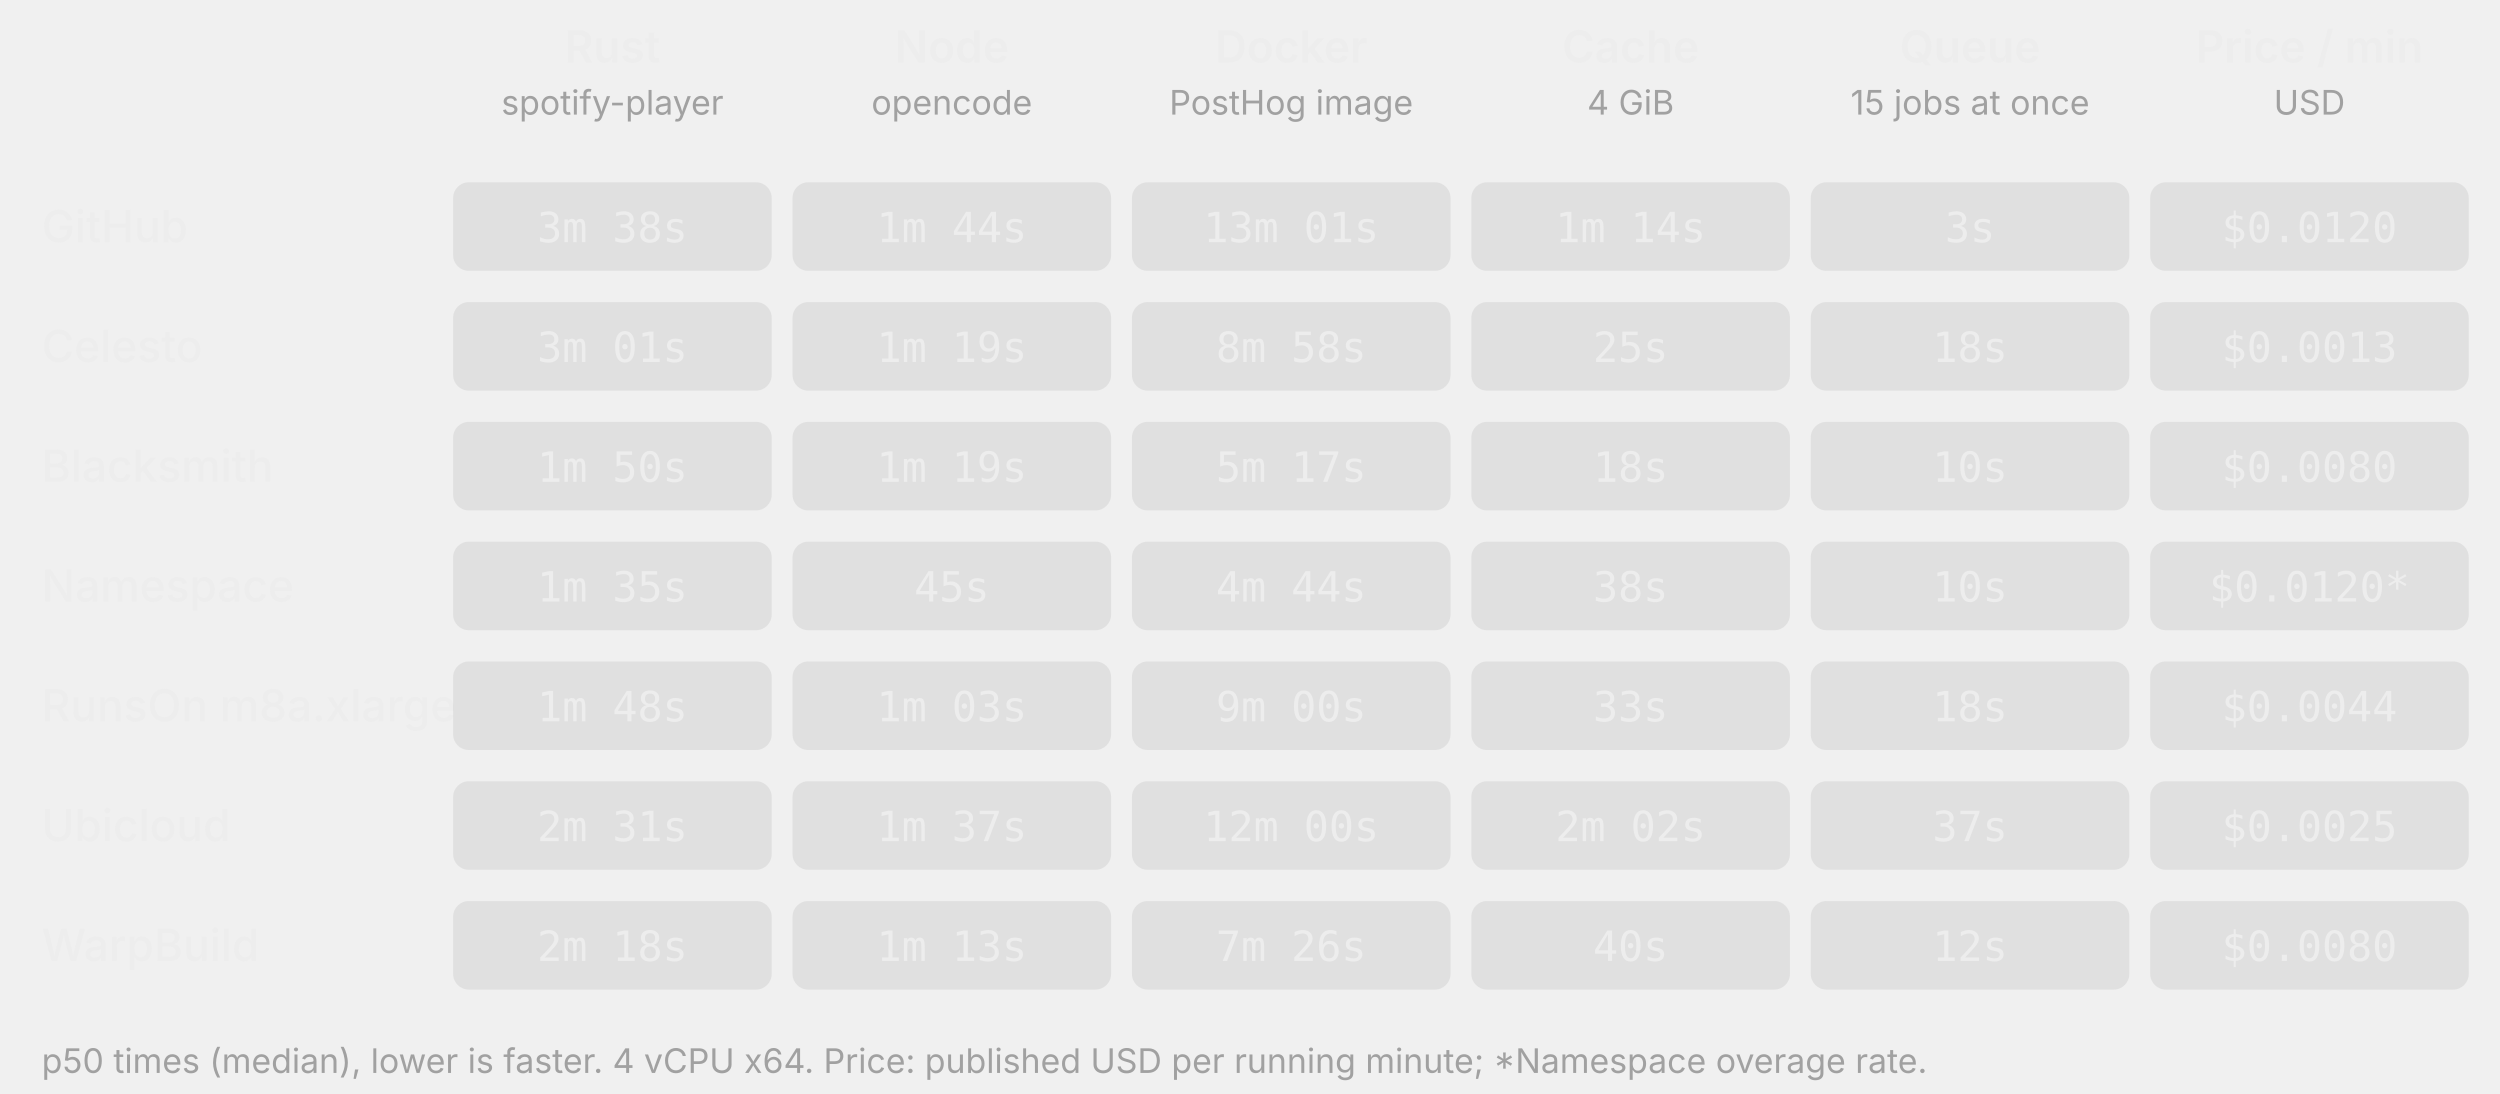
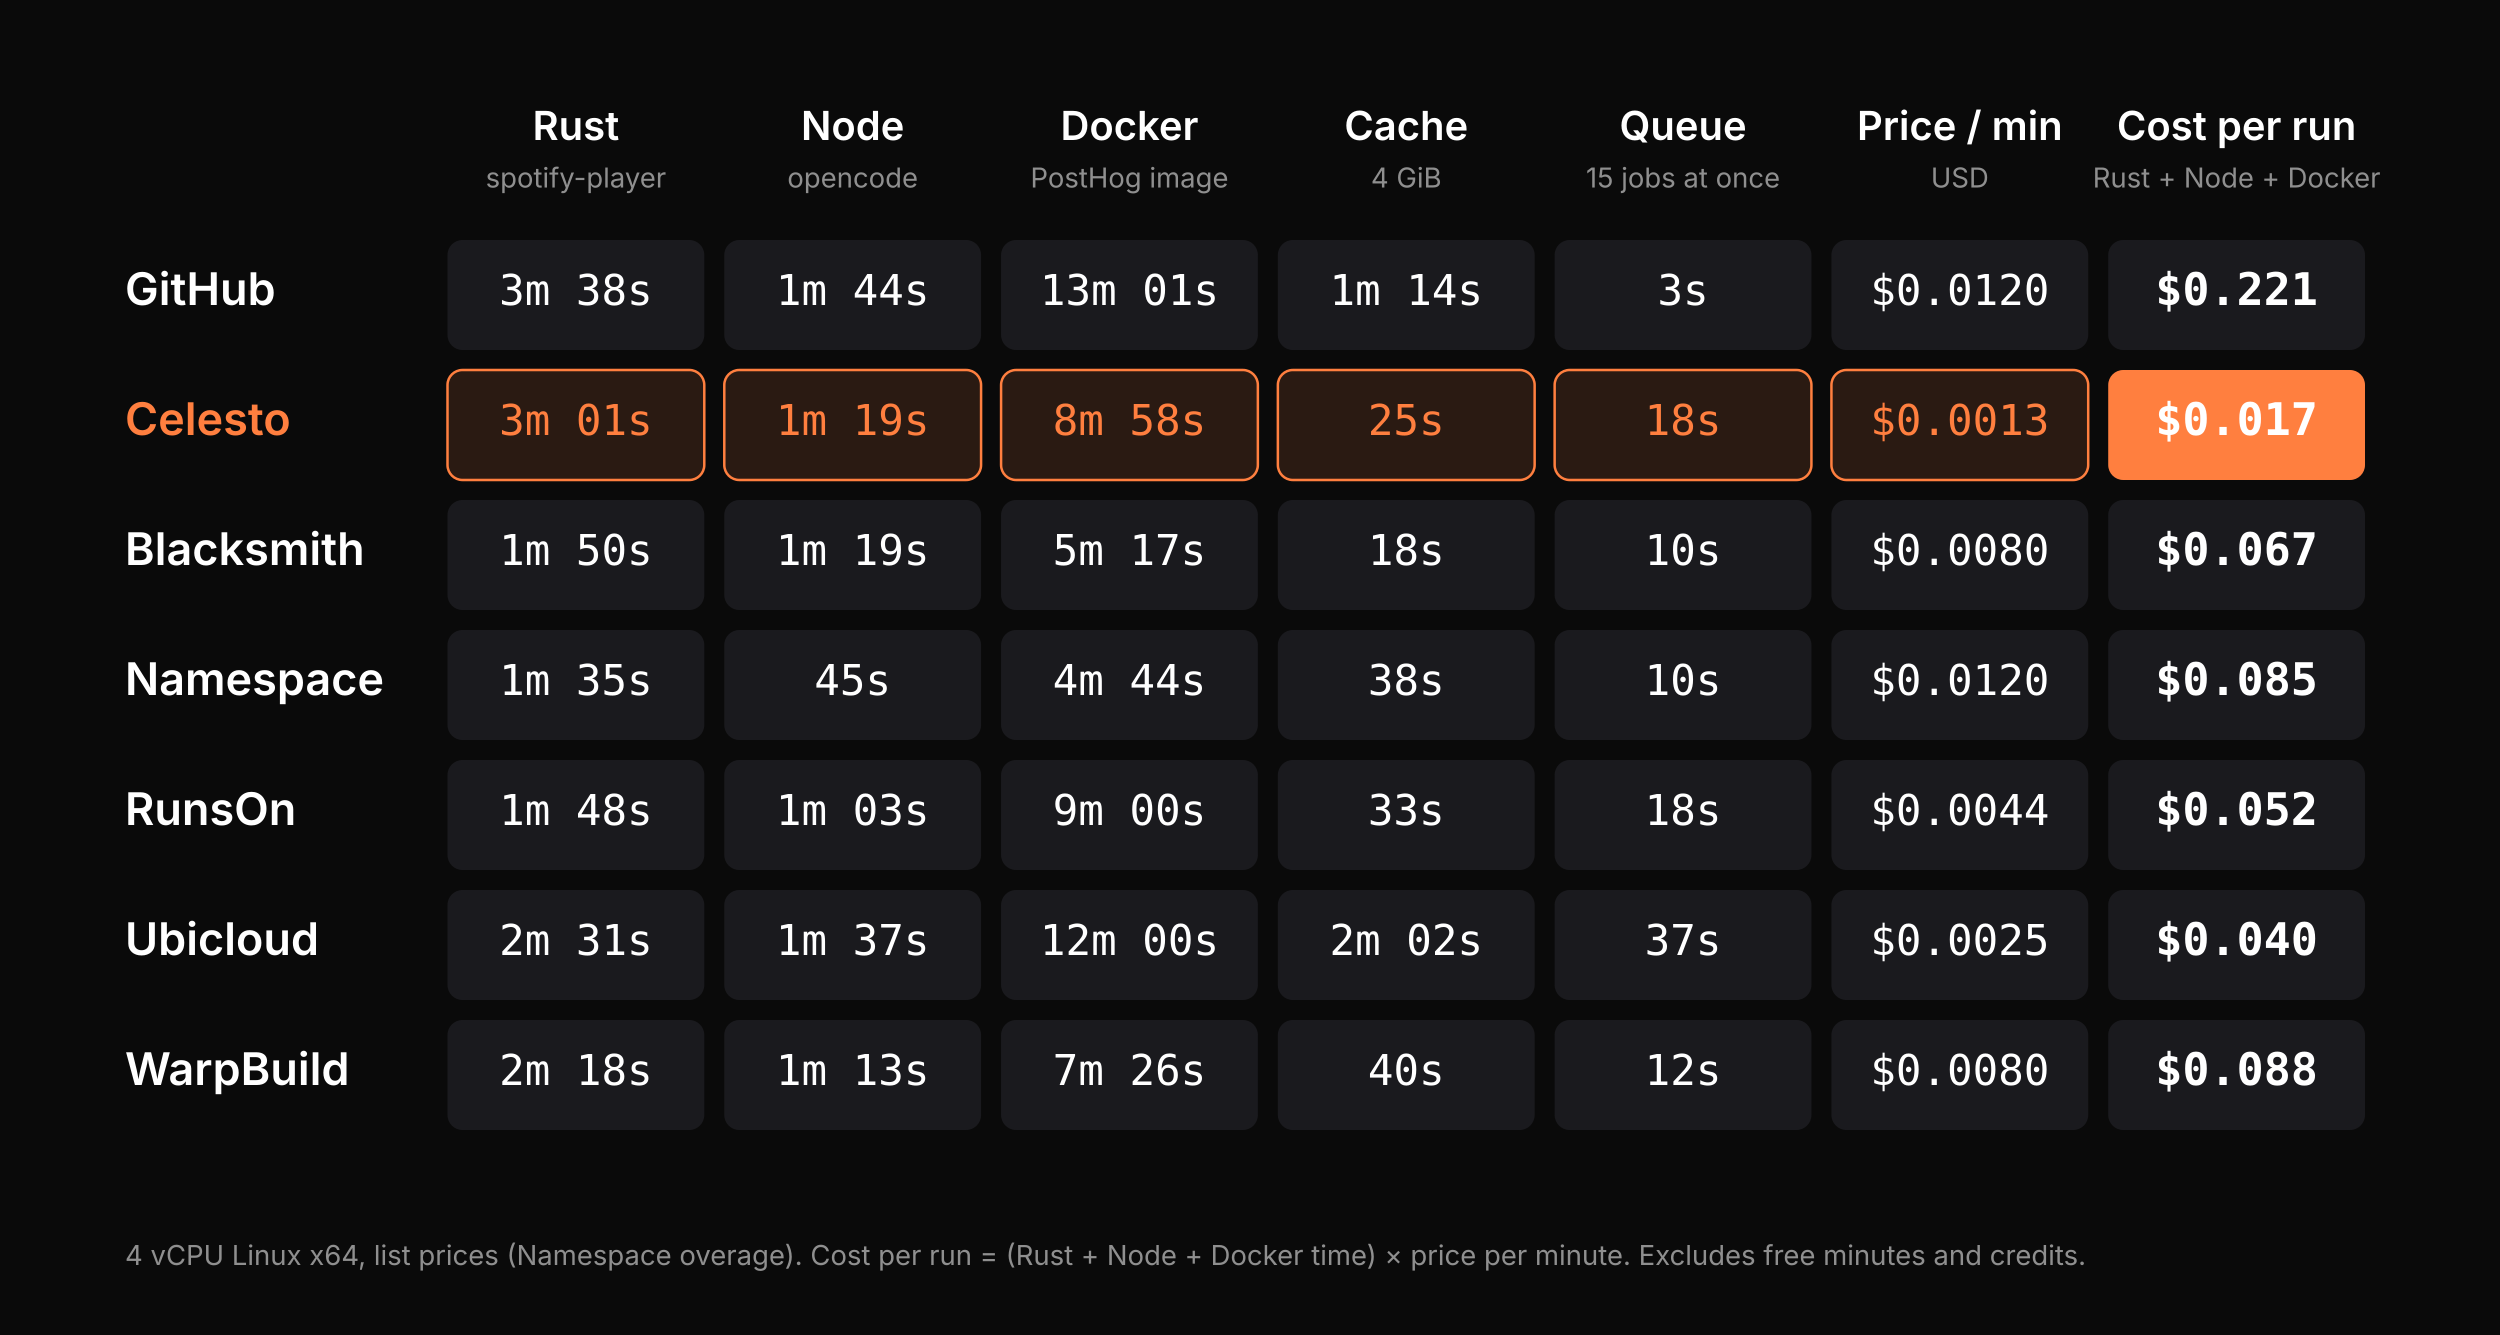
- <svg xmlns="http://www.w3.org/2000/svg" viewBox="0 0 960 420" font-family="Geist,Inter,-apple-system,BlinkMacSystemFont,Segoe UI,sans-serif">
-   <style>.t{fill:#ededed}.m{fill:#a1a1a1}.n{fill:#8f8f8f;fill-opacity:.16}</style>
-   <text x="235.167" y="24" text-anchor="middle" font-size="17" font-weight="600" class="t">Rust</text>
-   <text x="235.167" y="44" text-anchor="middle" font-size="13" class="m">spotify-player</text>
-   <text x="365.5" y="24" text-anchor="middle" font-size="17" font-weight="600" class="t">Node</text>
-   <text x="365.5" y="44" text-anchor="middle" font-size="13" class="m">opencode</text>
-   <text x="495.833" y="24" text-anchor="middle" font-size="17" font-weight="600" class="t">Docker</text>
-   <text x="495.833" y="44" text-anchor="middle" font-size="13" class="m">PostHog image</text>
-   <text x="626.167" y="24" text-anchor="middle" font-size="17" font-weight="600" class="t">Cache</text>
-   <text x="626.167" y="44" text-anchor="middle" font-size="13" class="m">4 GiB</text>
-   <text x="756.5" y="24" text-anchor="middle" font-size="17" font-weight="600" class="t">Queue</text>
-   <text x="756.5" y="44" text-anchor="middle" font-size="13" class="m">15 jobs at once</text>
-   <text x="886.833" y="24" text-anchor="middle" font-size="17" font-weight="600" class="t">Price / min</text>
-   <text x="886.833" y="44" text-anchor="middle" font-size="13" class="m">USD</text>
-   <text x="16" y="93" font-size="17" font-weight="500" class="t">GitHub</text>
-   <rect x="174" y="70" width="122.333" height="34" rx="6" class="n" />
-   <text x="235.167" y="93" text-anchor="middle" font-size="16" font-weight="400" font-family="Geist Mono,SFMono-Regular,Menlo,Consolas,monospace" class="t">3m 38s</text>
-   <rect x="304.333" y="70" width="122.333" height="34" rx="6" class="n" />
-   <text x="365.5" y="93" text-anchor="middle" font-size="16" font-weight="400" font-family="Geist Mono,SFMono-Regular,Menlo,Consolas,monospace" class="t">1m 44s</text>
-   <rect x="434.667" y="70" width="122.333" height="34" rx="6" class="n" />
-   <text x="495.833" y="93" text-anchor="middle" font-size="16" font-weight="400" font-family="Geist Mono,SFMono-Regular,Menlo,Consolas,monospace" class="t">13m 01s</text>
-   <rect x="565" y="70" width="122.333" height="34" rx="6" class="n" />
-   <text x="626.167" y="93" text-anchor="middle" font-size="16" font-weight="400" font-family="Geist Mono,SFMono-Regular,Menlo,Consolas,monospace" class="t">1m 14s</text>
-   <rect x="695.333" y="70" width="122.333" height="34" rx="6" class="n" />
-   <text x="756.5" y="93" text-anchor="middle" font-size="16" font-weight="400" font-family="Geist Mono,SFMono-Regular,Menlo,Consolas,monospace" class="t">3s</text>
-   <rect x="825.667" y="70" width="122.333" height="34" rx="6" class="n" />
-   <text x="886.833" y="93" text-anchor="middle" font-size="16" font-weight="400" font-family="Geist Mono,SFMono-Regular,Menlo,Consolas,monospace" class="t">$0.0120</text>
-   <text x="16" y="139" font-size="17" font-weight="500" class="t">Celesto</text>
-   <rect x="174" y="116" width="122.333" height="34" rx="6" class="n" />
-   <text x="235.167" y="139" text-anchor="middle" font-size="16" font-weight="400" font-family="Geist Mono,SFMono-Regular,Menlo,Consolas,monospace" class="t">3m 01s</text>
-   <rect x="304.333" y="116" width="122.333" height="34" rx="6" class="n" />
-   <text x="365.5" y="139" text-anchor="middle" font-size="16" font-weight="400" font-family="Geist Mono,SFMono-Regular,Menlo,Consolas,monospace" class="t">1m 19s</text>
-   <rect x="434.667" y="116" width="122.333" height="34" rx="6" class="n" />
-   <text x="495.833" y="139" text-anchor="middle" font-size="16" font-weight="400" font-family="Geist Mono,SFMono-Regular,Menlo,Consolas,monospace" class="t">8m 58s</text>
-   <rect x="565" y="116" width="122.333" height="34" rx="6" class="n" />
-   <text x="626.167" y="139" text-anchor="middle" font-size="16" font-weight="400" font-family="Geist Mono,SFMono-Regular,Menlo,Consolas,monospace" class="t">25s</text>
-   <rect x="695.333" y="116" width="122.333" height="34" rx="6" class="n" />
-   <text x="756.5" y="139" text-anchor="middle" font-size="16" font-weight="400" font-family="Geist Mono,SFMono-Regular,Menlo,Consolas,monospace" class="t">18s</text>
-   <rect x="825.667" y="116" width="122.333" height="34" rx="6" class="n" />
-   <text x="886.833" y="139" text-anchor="middle" font-size="16" font-weight="400" font-family="Geist Mono,SFMono-Regular,Menlo,Consolas,monospace" class="t">$0.0013</text>
-   <text x="16" y="185" font-size="17" font-weight="500" class="t">Blacksmith</text>
-   <rect x="174" y="162" width="122.333" height="34" rx="6" class="n" />
-   <text x="235.167" y="185" text-anchor="middle" font-size="16" font-weight="400" font-family="Geist Mono,SFMono-Regular,Menlo,Consolas,monospace" class="t">1m 50s</text>
-   <rect x="304.333" y="162" width="122.333" height="34" rx="6" class="n" />
-   <text x="365.5" y="185" text-anchor="middle" font-size="16" font-weight="400" font-family="Geist Mono,SFMono-Regular,Menlo,Consolas,monospace" class="t">1m 19s</text>
-   <rect x="434.667" y="162" width="122.333" height="34" rx="6" class="n" />
-   <text x="495.833" y="185" text-anchor="middle" font-size="16" font-weight="400" font-family="Geist Mono,SFMono-Regular,Menlo,Consolas,monospace" class="t">5m 17s</text>
-   <rect x="565" y="162" width="122.333" height="34" rx="6" class="n" />
-   <text x="626.167" y="185" text-anchor="middle" font-size="16" font-weight="400" font-family="Geist Mono,SFMono-Regular,Menlo,Consolas,monospace" class="t">18s</text>
-   <rect x="695.333" y="162" width="122.333" height="34" rx="6" class="n" />
-   <text x="756.5" y="185" text-anchor="middle" font-size="16" font-weight="400" font-family="Geist Mono,SFMono-Regular,Menlo,Consolas,monospace" class="t">10s</text>
-   <rect x="825.667" y="162" width="122.333" height="34" rx="6" class="n" />
-   <text x="886.833" y="185" text-anchor="middle" font-size="16" font-weight="400" font-family="Geist Mono,SFMono-Regular,Menlo,Consolas,monospace" class="t">$0.0080</text>
-   <text x="16" y="231" font-size="17" font-weight="500" class="t">Namespace</text>
-   <rect x="174" y="208" width="122.333" height="34" rx="6" class="n" />
-   <text x="235.167" y="231" text-anchor="middle" font-size="16" font-weight="400" font-family="Geist Mono,SFMono-Regular,Menlo,Consolas,monospace" class="t">1m 35s</text>
-   <rect x="304.333" y="208" width="122.333" height="34" rx="6" class="n" />
-   <text x="365.5" y="231" text-anchor="middle" font-size="16" font-weight="400" font-family="Geist Mono,SFMono-Regular,Menlo,Consolas,monospace" class="t">45s</text>
-   <rect x="434.667" y="208" width="122.333" height="34" rx="6" class="n" />
-   <text x="495.833" y="231" text-anchor="middle" font-size="16" font-weight="400" font-family="Geist Mono,SFMono-Regular,Menlo,Consolas,monospace" class="t">4m 44s</text>
-   <rect x="565" y="208" width="122.333" height="34" rx="6" class="n" />
-   <text x="626.167" y="231" text-anchor="middle" font-size="16" font-weight="400" font-family="Geist Mono,SFMono-Regular,Menlo,Consolas,monospace" class="t">38s</text>
-   <rect x="695.333" y="208" width="122.333" height="34" rx="6" class="n" />
-   <text x="756.5" y="231" text-anchor="middle" font-size="16" font-weight="400" font-family="Geist Mono,SFMono-Regular,Menlo,Consolas,monospace" class="t">10s</text>
-   <rect x="825.667" y="208" width="122.333" height="34" rx="6" class="n" />
-   <text x="886.833" y="231" text-anchor="middle" font-size="16" font-weight="400" font-family="Geist Mono,SFMono-Regular,Menlo,Consolas,monospace" class="t">$0.0120*</text>
-   <text x="16" y="277" font-size="17" font-weight="500" class="t">RunsOn m8a.xlarge</text>
-   <rect x="174" y="254" width="122.333" height="34" rx="6" class="n" />
-   <text x="235.167" y="277" text-anchor="middle" font-size="16" font-weight="400" font-family="Geist Mono,SFMono-Regular,Menlo,Consolas,monospace" class="t">1m 48s</text>
-   <rect x="304.333" y="254" width="122.333" height="34" rx="6" class="n" />
-   <text x="365.5" y="277" text-anchor="middle" font-size="16" font-weight="400" font-family="Geist Mono,SFMono-Regular,Menlo,Consolas,monospace" class="t">1m 03s</text>
-   <rect x="434.667" y="254" width="122.333" height="34" rx="6" class="n" />
-   <text x="495.833" y="277" text-anchor="middle" font-size="16" font-weight="400" font-family="Geist Mono,SFMono-Regular,Menlo,Consolas,monospace" class="t">9m 00s</text>
-   <rect x="565" y="254" width="122.333" height="34" rx="6" class="n" />
-   <text x="626.167" y="277" text-anchor="middle" font-size="16" font-weight="400" font-family="Geist Mono,SFMono-Regular,Menlo,Consolas,monospace" class="t">33s</text>
-   <rect x="695.333" y="254" width="122.333" height="34" rx="6" class="n" />
-   <text x="756.5" y="277" text-anchor="middle" font-size="16" font-weight="400" font-family="Geist Mono,SFMono-Regular,Menlo,Consolas,monospace" class="t">18s</text>
-   <rect x="825.667" y="254" width="122.333" height="34" rx="6" class="n" />
-   <text x="886.833" y="277" text-anchor="middle" font-size="16" font-weight="400" font-family="Geist Mono,SFMono-Regular,Menlo,Consolas,monospace" class="t">$0.0044</text>
-   <text x="16" y="323" font-size="17" font-weight="500" class="t">Ubicloud</text>
-   <rect x="174" y="300" width="122.333" height="34" rx="6" class="n" />
-   <text x="235.167" y="323" text-anchor="middle" font-size="16" font-weight="400" font-family="Geist Mono,SFMono-Regular,Menlo,Consolas,monospace" class="t">2m 31s</text>
-   <rect x="304.333" y="300" width="122.333" height="34" rx="6" class="n" />
-   <text x="365.5" y="323" text-anchor="middle" font-size="16" font-weight="400" font-family="Geist Mono,SFMono-Regular,Menlo,Consolas,monospace" class="t">1m 37s</text>
-   <rect x="434.667" y="300" width="122.333" height="34" rx="6" class="n" />
-   <text x="495.833" y="323" text-anchor="middle" font-size="16" font-weight="400" font-family="Geist Mono,SFMono-Regular,Menlo,Consolas,monospace" class="t">12m 00s</text>
-   <rect x="565" y="300" width="122.333" height="34" rx="6" class="n" />
-   <text x="626.167" y="323" text-anchor="middle" font-size="16" font-weight="400" font-family="Geist Mono,SFMono-Regular,Menlo,Consolas,monospace" class="t">2m 02s</text>
-   <rect x="695.333" y="300" width="122.333" height="34" rx="6" class="n" />
-   <text x="756.5" y="323" text-anchor="middle" font-size="16" font-weight="400" font-family="Geist Mono,SFMono-Regular,Menlo,Consolas,monospace" class="t">37s</text>
-   <rect x="825.667" y="300" width="122.333" height="34" rx="6" class="n" />
-   <text x="886.833" y="323" text-anchor="middle" font-size="16" font-weight="400" font-family="Geist Mono,SFMono-Regular,Menlo,Consolas,monospace" class="t">$0.0025</text>
-   <text x="16" y="369" font-size="17" font-weight="500" class="t">WarpBuild</text>
-   <rect x="174" y="346" width="122.333" height="34" rx="6" class="n" />
-   <text x="235.167" y="369" text-anchor="middle" font-size="16" font-weight="400" font-family="Geist Mono,SFMono-Regular,Menlo,Consolas,monospace" class="t">2m 18s</text>
-   <rect x="304.333" y="346" width="122.333" height="34" rx="6" class="n" />
-   <text x="365.5" y="369" text-anchor="middle" font-size="16" font-weight="400" font-family="Geist Mono,SFMono-Regular,Menlo,Consolas,monospace" class="t">1m 13s</text>
-   <rect x="434.667" y="346" width="122.333" height="34" rx="6" class="n" />
-   <text x="495.833" y="369" text-anchor="middle" font-size="16" font-weight="400" font-family="Geist Mono,SFMono-Regular,Menlo,Consolas,monospace" class="t">7m 26s</text>
-   <rect x="565" y="346" width="122.333" height="34" rx="6" class="n" />
-   <text x="626.167" y="369" text-anchor="middle" font-size="16" font-weight="400" font-family="Geist Mono,SFMono-Regular,Menlo,Consolas,monospace" class="t">40s</text>
-   <rect x="695.333" y="346" width="122.333" height="34" rx="6" class="n" />
-   <text x="756.5" y="369" text-anchor="middle" font-size="16" font-weight="400" font-family="Geist Mono,SFMono-Regular,Menlo,Consolas,monospace" class="t">12s</text>
-   <rect x="825.667" y="346" width="122.333" height="34" rx="6" class="n" />
-   <text x="886.833" y="369" text-anchor="middle" font-size="16" font-weight="400" font-family="Geist Mono,SFMono-Regular,Menlo,Consolas,monospace" class="t">$0.0080</text>
-   <text x="16" y="412" font-size="13" class="m">p50 times (median), lower is faster. 4 vCPU x64. Price: published USD per running minute; *Namespace overage rate.</text>
+ <svg xmlns="http://www.w3.org/2000/svg" viewBox="0 0 1000 534" font-family="Geist,Inter,-apple-system,BlinkMacSystemFont,Segoe UI,sans-serif">
+   <rect width="1000" height="534" fill="#0a0a0a" />
+   <text x="230.357" y="56" text-anchor="middle" font-size="16" font-weight="600" fill="#ffffff">Rust</text>
+   <text x="230.357" y="75" text-anchor="middle" font-size="11" fill="#8f8f8f">spotify-player</text>
+   <text x="341.071" y="56" text-anchor="middle" font-size="16" font-weight="600" fill="#ffffff">Node</text>
+   <text x="341.071" y="75" text-anchor="middle" font-size="11" fill="#8f8f8f">opencode</text>
+   <text x="451.786" y="56" text-anchor="middle" font-size="16" font-weight="600" fill="#ffffff">Docker</text>
+   <text x="451.786" y="75" text-anchor="middle" font-size="11" fill="#8f8f8f">PostHog image</text>
+   <text x="562.5" y="56" text-anchor="middle" font-size="16" font-weight="600" fill="#ffffff">Cache</text>
+   <text x="562.5" y="75" text-anchor="middle" font-size="11" fill="#8f8f8f">4 GiB</text>
+   <text x="673.214" y="56" text-anchor="middle" font-size="16" font-weight="600" fill="#ffffff">Queue</text>
+   <text x="673.214" y="75" text-anchor="middle" font-size="11" fill="#8f8f8f">15 jobs at once</text>
+   <text x="783.929" y="56" text-anchor="middle" font-size="16" font-weight="600" fill="#ffffff">Price / min</text>
+   <text x="783.929" y="75" text-anchor="middle" font-size="11" fill="#8f8f8f">USD</text>
+   <text x="894.643" y="56" text-anchor="middle" font-size="16" font-weight="600" fill="#ffffff">Cost per run</text>
+   <text x="894.643" y="75" text-anchor="middle" font-size="11" fill="#8f8f8f">Rust + Node + Docker</text>
+   <text x="50" y="122" font-size="18" font-weight="600" fill="#ffffff">GitHub</text>
+   <rect x="179" y="96" width="102.714" height="44" rx="6" fill="#1a1a1e" />
+   <text x="230.357" y="122" text-anchor="middle" font-size="17" font-weight="400" font-family="Geist Mono,SFMono-Regular,Menlo,Consolas,monospace" fill="#ffffff">3m 38s</text>
+   <rect x="289.714" y="96" width="102.714" height="44" rx="6" fill="#1a1a1e" />
+   <text x="341.071" y="122" text-anchor="middle" font-size="17" font-weight="400" font-family="Geist Mono,SFMono-Regular,Menlo,Consolas,monospace" fill="#ffffff">1m 44s</text>
+   <rect x="400.429" y="96" width="102.714" height="44" rx="6" fill="#1a1a1e" />
+   <text x="451.786" y="122" text-anchor="middle" font-size="17" font-weight="400" font-family="Geist Mono,SFMono-Regular,Menlo,Consolas,monospace" fill="#ffffff">13m 01s</text>
+   <rect x="511.143" y="96" width="102.714" height="44" rx="6" fill="#1a1a1e" />
+   <text x="562.5" y="122" text-anchor="middle" font-size="17" font-weight="400" font-family="Geist Mono,SFMono-Regular,Menlo,Consolas,monospace" fill="#ffffff">1m 14s</text>
+   <rect x="621.857" y="96" width="102.714" height="44" rx="6" fill="#1a1a1e" />
+   <text x="673.214" y="122" text-anchor="middle" font-size="17" font-weight="400" font-family="Geist Mono,SFMono-Regular,Menlo,Consolas,monospace" fill="#ffffff">3s</text>
+   <rect x="732.571" y="96" width="102.714" height="44" rx="6" fill="#1a1a1e" />
+   <text x="783.929" y="122" text-anchor="middle" font-size="17" font-weight="400" font-family="Geist Mono,SFMono-Regular,Menlo,Consolas,monospace" fill="#ffffff">$0.0120</text>
+   <rect x="843.286" y="96" width="102.714" height="44" rx="6" fill="#1a1a1e" />
+   <text x="894.643" y="122" text-anchor="middle" font-size="18" font-weight="700" font-family="Geist Mono,SFMono-Regular,Menlo,Consolas,monospace" fill="#ffffff">$0.221</text>
+   <text x="50" y="174" font-size="18" font-weight="600" fill="#ff7f3f">Celesto</text>
+   <rect x="179" y="148" width="102.714" height="44" rx="6" fill="#2a1a12" stroke="#ff7f3f" stroke-width="1" />
+   <text x="230.357" y="174" text-anchor="middle" font-size="17" font-weight="400" font-family="Geist Mono,SFMono-Regular,Menlo,Consolas,monospace" fill="#ff7f3f">3m 01s</text>
+   <rect x="289.714" y="148" width="102.714" height="44" rx="6" fill="#2a1a12" stroke="#ff7f3f" stroke-width="1" />
+   <text x="341.071" y="174" text-anchor="middle" font-size="17" font-weight="400" font-family="Geist Mono,SFMono-Regular,Menlo,Consolas,monospace" fill="#ff7f3f">1m 19s</text>
+   <rect x="400.429" y="148" width="102.714" height="44" rx="6" fill="#2a1a12" stroke="#ff7f3f" stroke-width="1" />
+   <text x="451.786" y="174" text-anchor="middle" font-size="17" font-weight="400" font-family="Geist Mono,SFMono-Regular,Menlo,Consolas,monospace" fill="#ff7f3f">8m 58s</text>
+   <rect x="511.143" y="148" width="102.714" height="44" rx="6" fill="#2a1a12" stroke="#ff7f3f" stroke-width="1" />
+   <text x="562.5" y="174" text-anchor="middle" font-size="17" font-weight="400" font-family="Geist Mono,SFMono-Regular,Menlo,Consolas,monospace" fill="#ff7f3f">25s</text>
+   <rect x="621.857" y="148" width="102.714" height="44" rx="6" fill="#2a1a12" stroke="#ff7f3f" stroke-width="1" />
+   <text x="673.214" y="174" text-anchor="middle" font-size="17" font-weight="400" font-family="Geist Mono,SFMono-Regular,Menlo,Consolas,monospace" fill="#ff7f3f">18s</text>
+   <rect x="732.571" y="148" width="102.714" height="44" rx="6" fill="#2a1a12" stroke="#ff7f3f" stroke-width="1" />
+   <text x="783.929" y="174" text-anchor="middle" font-size="17" font-weight="400" font-family="Geist Mono,SFMono-Regular,Menlo,Consolas,monospace" fill="#ff7f3f">$0.0013</text>
+   <rect x="843.286" y="148" width="102.714" height="44" rx="6" fill="#ff7f3f" />
+   <text x="894.643" y="174" text-anchor="middle" font-size="18" font-weight="700" font-family="Geist Mono,SFMono-Regular,Menlo,Consolas,monospace" fill="#ffffff">$0.017</text>
+   <text x="50" y="226" font-size="18" font-weight="600" fill="#ffffff">Blacksmith</text>
+   <rect x="179" y="200" width="102.714" height="44" rx="6" fill="#1a1a1e" />
+   <text x="230.357" y="226" text-anchor="middle" font-size="17" font-weight="400" font-family="Geist Mono,SFMono-Regular,Menlo,Consolas,monospace" fill="#ffffff">1m 50s</text>
+   <rect x="289.714" y="200" width="102.714" height="44" rx="6" fill="#1a1a1e" />
+   <text x="341.071" y="226" text-anchor="middle" font-size="17" font-weight="400" font-family="Geist Mono,SFMono-Regular,Menlo,Consolas,monospace" fill="#ffffff">1m 19s</text>
+   <rect x="400.429" y="200" width="102.714" height="44" rx="6" fill="#1a1a1e" />
+   <text x="451.786" y="226" text-anchor="middle" font-size="17" font-weight="400" font-family="Geist Mono,SFMono-Regular,Menlo,Consolas,monospace" fill="#ffffff">5m 17s</text>
+   <rect x="511.143" y="200" width="102.714" height="44" rx="6" fill="#1a1a1e" />
+   <text x="562.5" y="226" text-anchor="middle" font-size="17" font-weight="400" font-family="Geist Mono,SFMono-Regular,Menlo,Consolas,monospace" fill="#ffffff">18s</text>
+   <rect x="621.857" y="200" width="102.714" height="44" rx="6" fill="#1a1a1e" />
+   <text x="673.214" y="226" text-anchor="middle" font-size="17" font-weight="400" font-family="Geist Mono,SFMono-Regular,Menlo,Consolas,monospace" fill="#ffffff">10s</text>
+   <rect x="732.571" y="200" width="102.714" height="44" rx="6" fill="#1a1a1e" />
+   <text x="783.929" y="226" text-anchor="middle" font-size="17" font-weight="400" font-family="Geist Mono,SFMono-Regular,Menlo,Consolas,monospace" fill="#ffffff">$0.0080</text>
+   <rect x="843.286" y="200" width="102.714" height="44" rx="6" fill="#1a1a1e" />
+   <text x="894.643" y="226" text-anchor="middle" font-size="18" font-weight="700" font-family="Geist Mono,SFMono-Regular,Menlo,Consolas,monospace" fill="#ffffff">$0.067</text>
+   <text x="50" y="278" font-size="18" font-weight="600" fill="#ffffff">Namespace</text>
+   <rect x="179" y="252" width="102.714" height="44" rx="6" fill="#1a1a1e" />
+   <text x="230.357" y="278" text-anchor="middle" font-size="17" font-weight="400" font-family="Geist Mono,SFMono-Regular,Menlo,Consolas,monospace" fill="#ffffff">1m 35s</text>
+   <rect x="289.714" y="252" width="102.714" height="44" rx="6" fill="#1a1a1e" />
+   <text x="341.071" y="278" text-anchor="middle" font-size="17" font-weight="400" font-family="Geist Mono,SFMono-Regular,Menlo,Consolas,monospace" fill="#ffffff">45s</text>
+   <rect x="400.429" y="252" width="102.714" height="44" rx="6" fill="#1a1a1e" />
+   <text x="451.786" y="278" text-anchor="middle" font-size="17" font-weight="400" font-family="Geist Mono,SFMono-Regular,Menlo,Consolas,monospace" fill="#ffffff">4m 44s</text>
+   <rect x="511.143" y="252" width="102.714" height="44" rx="6" fill="#1a1a1e" />
+   <text x="562.5" y="278" text-anchor="middle" font-size="17" font-weight="400" font-family="Geist Mono,SFMono-Regular,Menlo,Consolas,monospace" fill="#ffffff">38s</text>
+   <rect x="621.857" y="252" width="102.714" height="44" rx="6" fill="#1a1a1e" />
+   <text x="673.214" y="278" text-anchor="middle" font-size="17" font-weight="400" font-family="Geist Mono,SFMono-Regular,Menlo,Consolas,monospace" fill="#ffffff">10s</text>
+   <rect x="732.571" y="252" width="102.714" height="44" rx="6" fill="#1a1a1e" />
+   <text x="783.929" y="278" text-anchor="middle" font-size="17" font-weight="400" font-family="Geist Mono,SFMono-Regular,Menlo,Consolas,monospace" fill="#ffffff">$0.0120</text>
+   <rect x="843.286" y="252" width="102.714" height="44" rx="6" fill="#1a1a1e" />
+   <text x="894.643" y="278" text-anchor="middle" font-size="18" font-weight="700" font-family="Geist Mono,SFMono-Regular,Menlo,Consolas,monospace" fill="#ffffff">$0.085</text>
+   <text x="50" y="330" font-size="18" font-weight="600" fill="#ffffff">RunsOn</text>
+   <rect x="179" y="304" width="102.714" height="44" rx="6" fill="#1a1a1e" />
+   <text x="230.357" y="330" text-anchor="middle" font-size="17" font-weight="400" font-family="Geist Mono,SFMono-Regular,Menlo,Consolas,monospace" fill="#ffffff">1m 48s</text>
+   <rect x="289.714" y="304" width="102.714" height="44" rx="6" fill="#1a1a1e" />
+   <text x="341.071" y="330" text-anchor="middle" font-size="17" font-weight="400" font-family="Geist Mono,SFMono-Regular,Menlo,Consolas,monospace" fill="#ffffff">1m 03s</text>
+   <rect x="400.429" y="304" width="102.714" height="44" rx="6" fill="#1a1a1e" />
+   <text x="451.786" y="330" text-anchor="middle" font-size="17" font-weight="400" font-family="Geist Mono,SFMono-Regular,Menlo,Consolas,monospace" fill="#ffffff">9m 00s</text>
+   <rect x="511.143" y="304" width="102.714" height="44" rx="6" fill="#1a1a1e" />
+   <text x="562.5" y="330" text-anchor="middle" font-size="17" font-weight="400" font-family="Geist Mono,SFMono-Regular,Menlo,Consolas,monospace" fill="#ffffff">33s</text>
+   <rect x="621.857" y="304" width="102.714" height="44" rx="6" fill="#1a1a1e" />
+   <text x="673.214" y="330" text-anchor="middle" font-size="17" font-weight="400" font-family="Geist Mono,SFMono-Regular,Menlo,Consolas,monospace" fill="#ffffff">18s</text>
+   <rect x="732.571" y="304" width="102.714" height="44" rx="6" fill="#1a1a1e" />
+   <text x="783.929" y="330" text-anchor="middle" font-size="17" font-weight="400" font-family="Geist Mono,SFMono-Regular,Menlo,Consolas,monospace" fill="#ffffff">$0.0044</text>
+   <rect x="843.286" y="304" width="102.714" height="44" rx="6" fill="#1a1a1e" />
+   <text x="894.643" y="330" text-anchor="middle" font-size="18" font-weight="700" font-family="Geist Mono,SFMono-Regular,Menlo,Consolas,monospace" fill="#ffffff">$0.052</text>
+   <text x="50" y="382" font-size="18" font-weight="600" fill="#ffffff">Ubicloud</text>
+   <rect x="179" y="356" width="102.714" height="44" rx="6" fill="#1a1a1e" />
+   <text x="230.357" y="382" text-anchor="middle" font-size="17" font-weight="400" font-family="Geist Mono,SFMono-Regular,Menlo,Consolas,monospace" fill="#ffffff">2m 31s</text>
+   <rect x="289.714" y="356" width="102.714" height="44" rx="6" fill="#1a1a1e" />
+   <text x="341.071" y="382" text-anchor="middle" font-size="17" font-weight="400" font-family="Geist Mono,SFMono-Regular,Menlo,Consolas,monospace" fill="#ffffff">1m 37s</text>
+   <rect x="400.429" y="356" width="102.714" height="44" rx="6" fill="#1a1a1e" />
+   <text x="451.786" y="382" text-anchor="middle" font-size="17" font-weight="400" font-family="Geist Mono,SFMono-Regular,Menlo,Consolas,monospace" fill="#ffffff">12m 00s</text>
+   <rect x="511.143" y="356" width="102.714" height="44" rx="6" fill="#1a1a1e" />
+   <text x="562.5" y="382" text-anchor="middle" font-size="17" font-weight="400" font-family="Geist Mono,SFMono-Regular,Menlo,Consolas,monospace" fill="#ffffff">2m 02s</text>
+   <rect x="621.857" y="356" width="102.714" height="44" rx="6" fill="#1a1a1e" />
+   <text x="673.214" y="382" text-anchor="middle" font-size="17" font-weight="400" font-family="Geist Mono,SFMono-Regular,Menlo,Consolas,monospace" fill="#ffffff">37s</text>
+   <rect x="732.571" y="356" width="102.714" height="44" rx="6" fill="#1a1a1e" />
+   <text x="783.929" y="382" text-anchor="middle" font-size="17" font-weight="400" font-family="Geist Mono,SFMono-Regular,Menlo,Consolas,monospace" fill="#ffffff">$0.0025</text>
+   <rect x="843.286" y="356" width="102.714" height="44" rx="6" fill="#1a1a1e" />
+   <text x="894.643" y="382" text-anchor="middle" font-size="18" font-weight="700" font-family="Geist Mono,SFMono-Regular,Menlo,Consolas,monospace" fill="#ffffff">$0.040</text>
+   <text x="50" y="434" font-size="18" font-weight="600" fill="#ffffff">WarpBuild</text>
+   <rect x="179" y="408" width="102.714" height="44" rx="6" fill="#1a1a1e" />
+   <text x="230.357" y="434" text-anchor="middle" font-size="17" font-weight="400" font-family="Geist Mono,SFMono-Regular,Menlo,Consolas,monospace" fill="#ffffff">2m 18s</text>
+   <rect x="289.714" y="408" width="102.714" height="44" rx="6" fill="#1a1a1e" />
+   <text x="341.071" y="434" text-anchor="middle" font-size="17" font-weight="400" font-family="Geist Mono,SFMono-Regular,Menlo,Consolas,monospace" fill="#ffffff">1m 13s</text>
+   <rect x="400.429" y="408" width="102.714" height="44" rx="6" fill="#1a1a1e" />
+   <text x="451.786" y="434" text-anchor="middle" font-size="17" font-weight="400" font-family="Geist Mono,SFMono-Regular,Menlo,Consolas,monospace" fill="#ffffff">7m 26s</text>
+   <rect x="511.143" y="408" width="102.714" height="44" rx="6" fill="#1a1a1e" />
+   <text x="562.5" y="434" text-anchor="middle" font-size="17" font-weight="400" font-family="Geist Mono,SFMono-Regular,Menlo,Consolas,monospace" fill="#ffffff">40s</text>
+   <rect x="621.857" y="408" width="102.714" height="44" rx="6" fill="#1a1a1e" />
+   <text x="673.214" y="434" text-anchor="middle" font-size="17" font-weight="400" font-family="Geist Mono,SFMono-Regular,Menlo,Consolas,monospace" fill="#ffffff">12s</text>
+   <rect x="732.571" y="408" width="102.714" height="44" rx="6" fill="#1a1a1e" />
+   <text x="783.929" y="434" text-anchor="middle" font-size="17" font-weight="400" font-family="Geist Mono,SFMono-Regular,Menlo,Consolas,monospace" fill="#ffffff">$0.0080</text>
+   <rect x="843.286" y="408" width="102.714" height="44" rx="6" fill="#1a1a1e" />
+   <text x="894.643" y="434" text-anchor="middle" font-size="18" font-weight="700" font-family="Geist Mono,SFMono-Regular,Menlo,Consolas,monospace" fill="#ffffff">$0.088</text>
+   <text x="50" y="506" font-size="11" fill="#8f8f8f">4 vCPU Linux x64, list prices (Namespace overage). Cost per run = (Rust + Node + Docker time) × price per minute. Excludes free minutes and credits.</text>
</svg>
